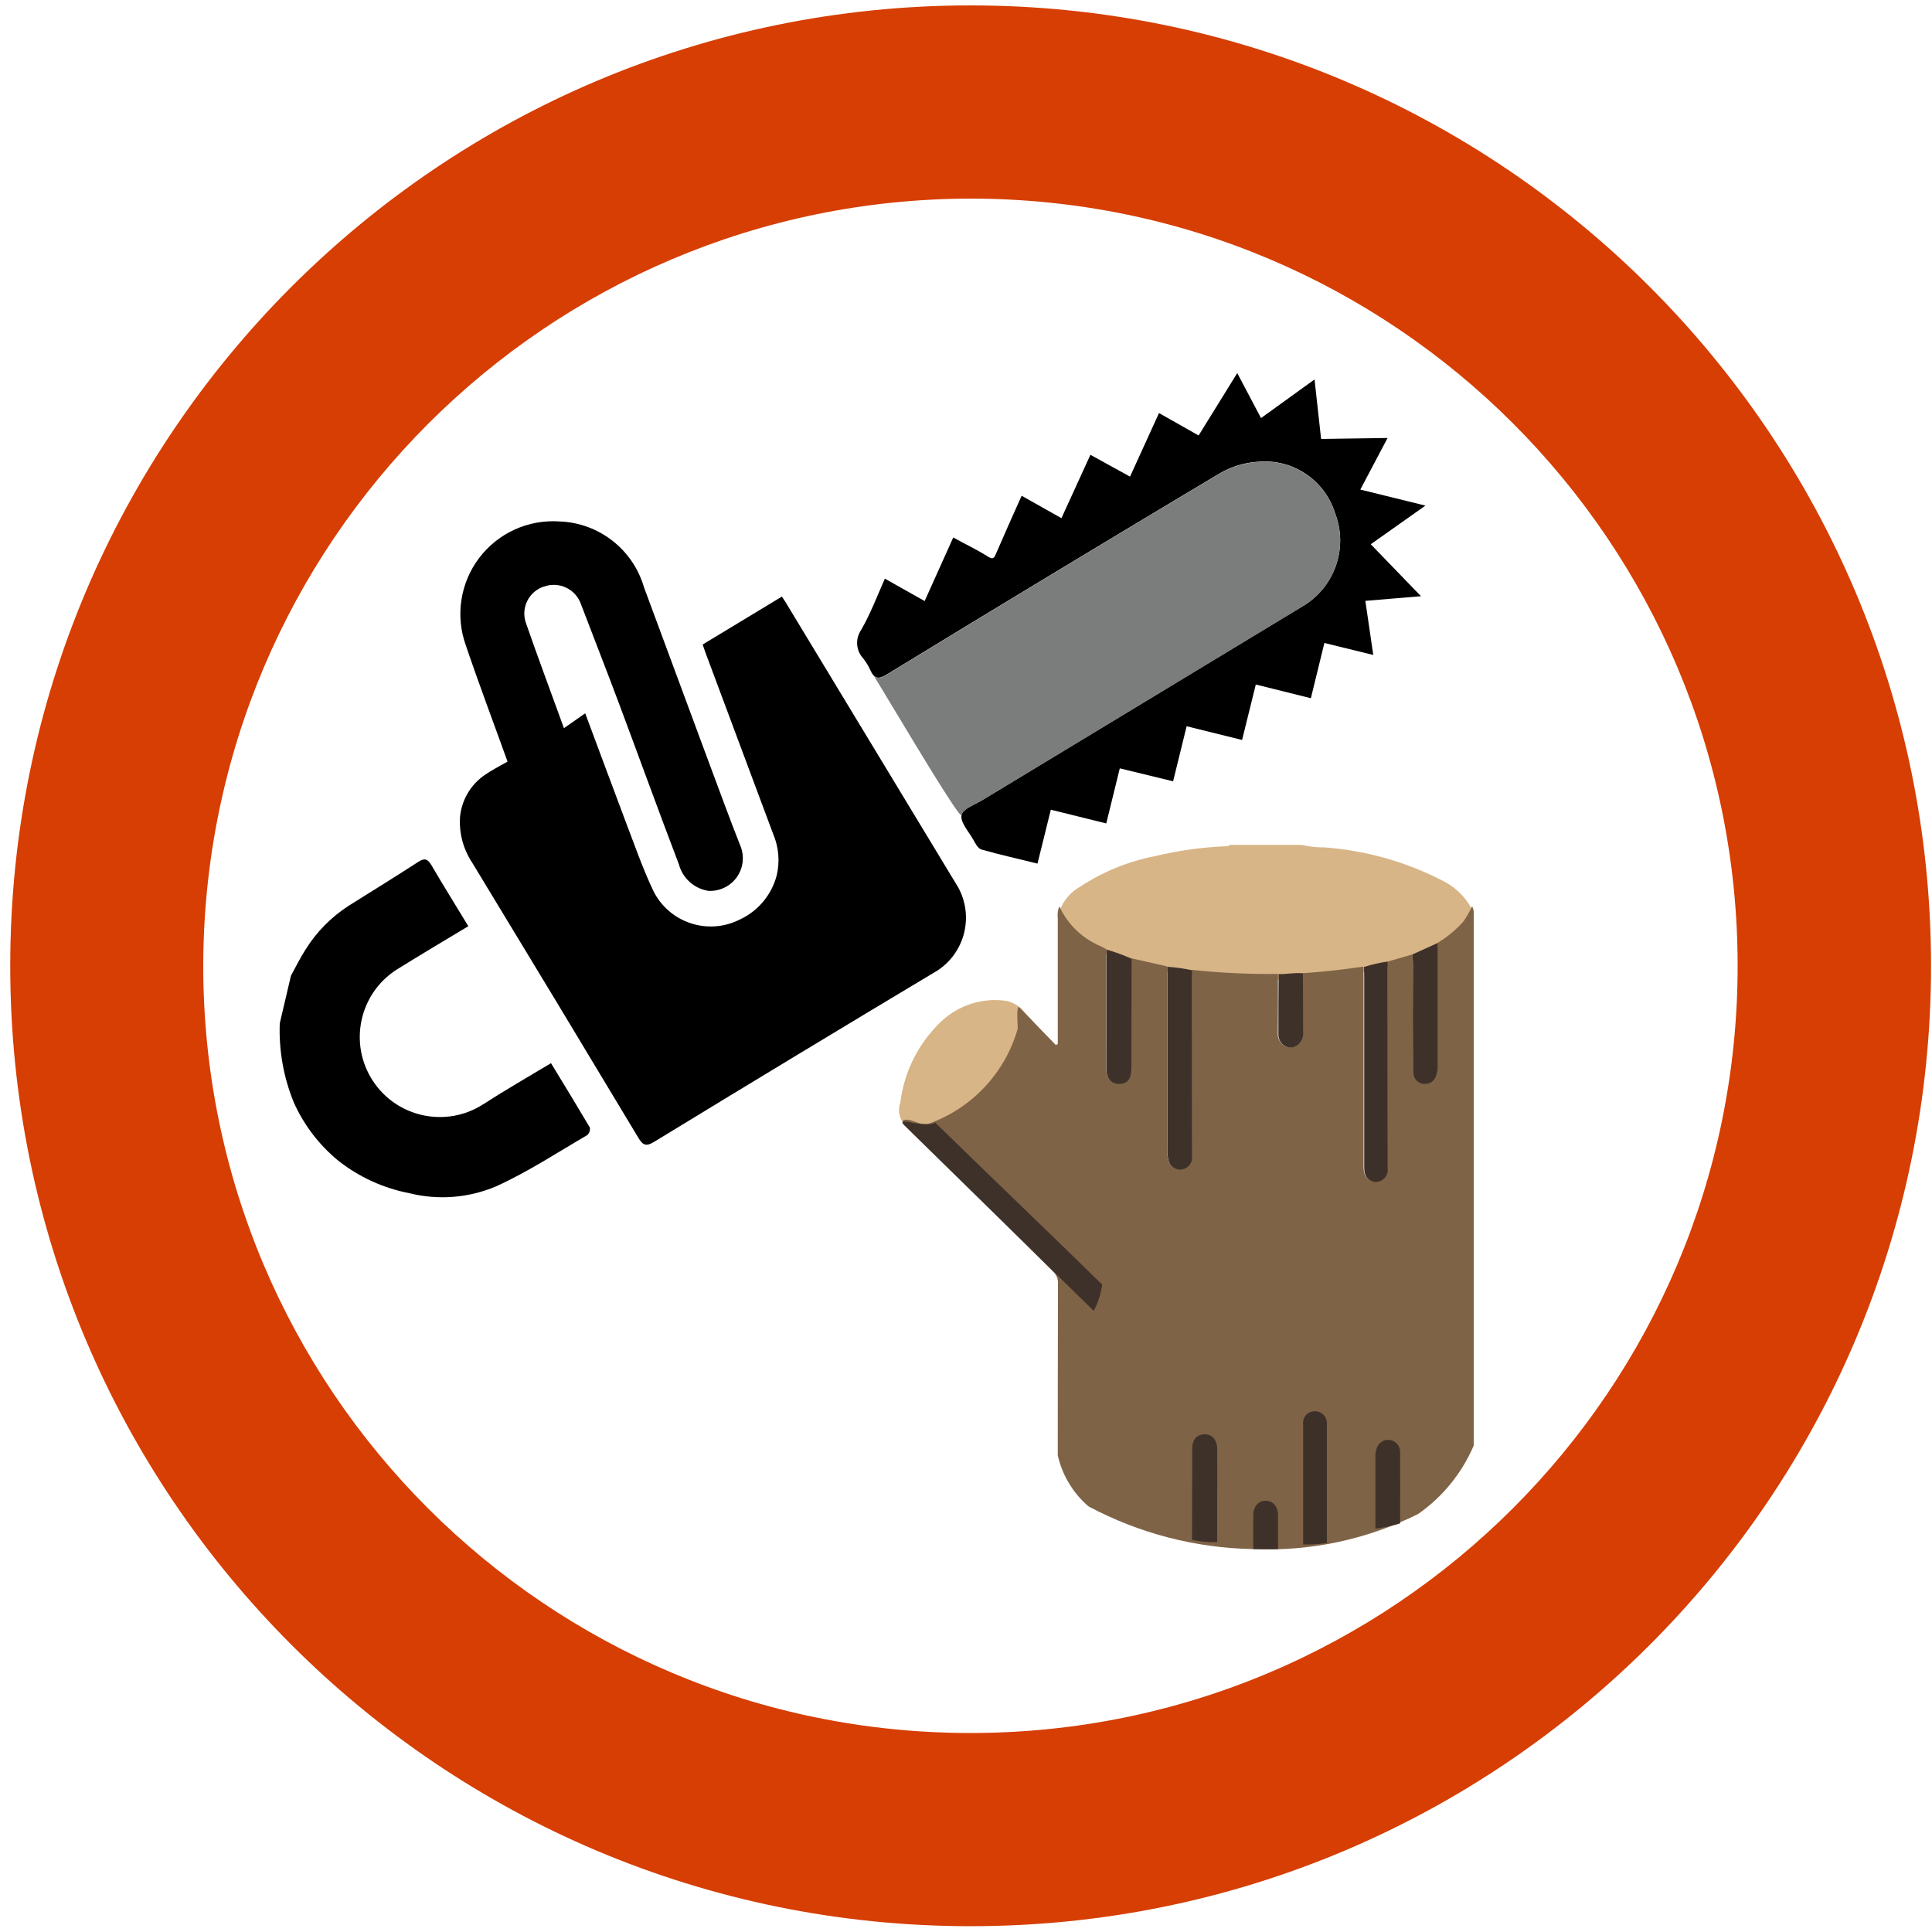
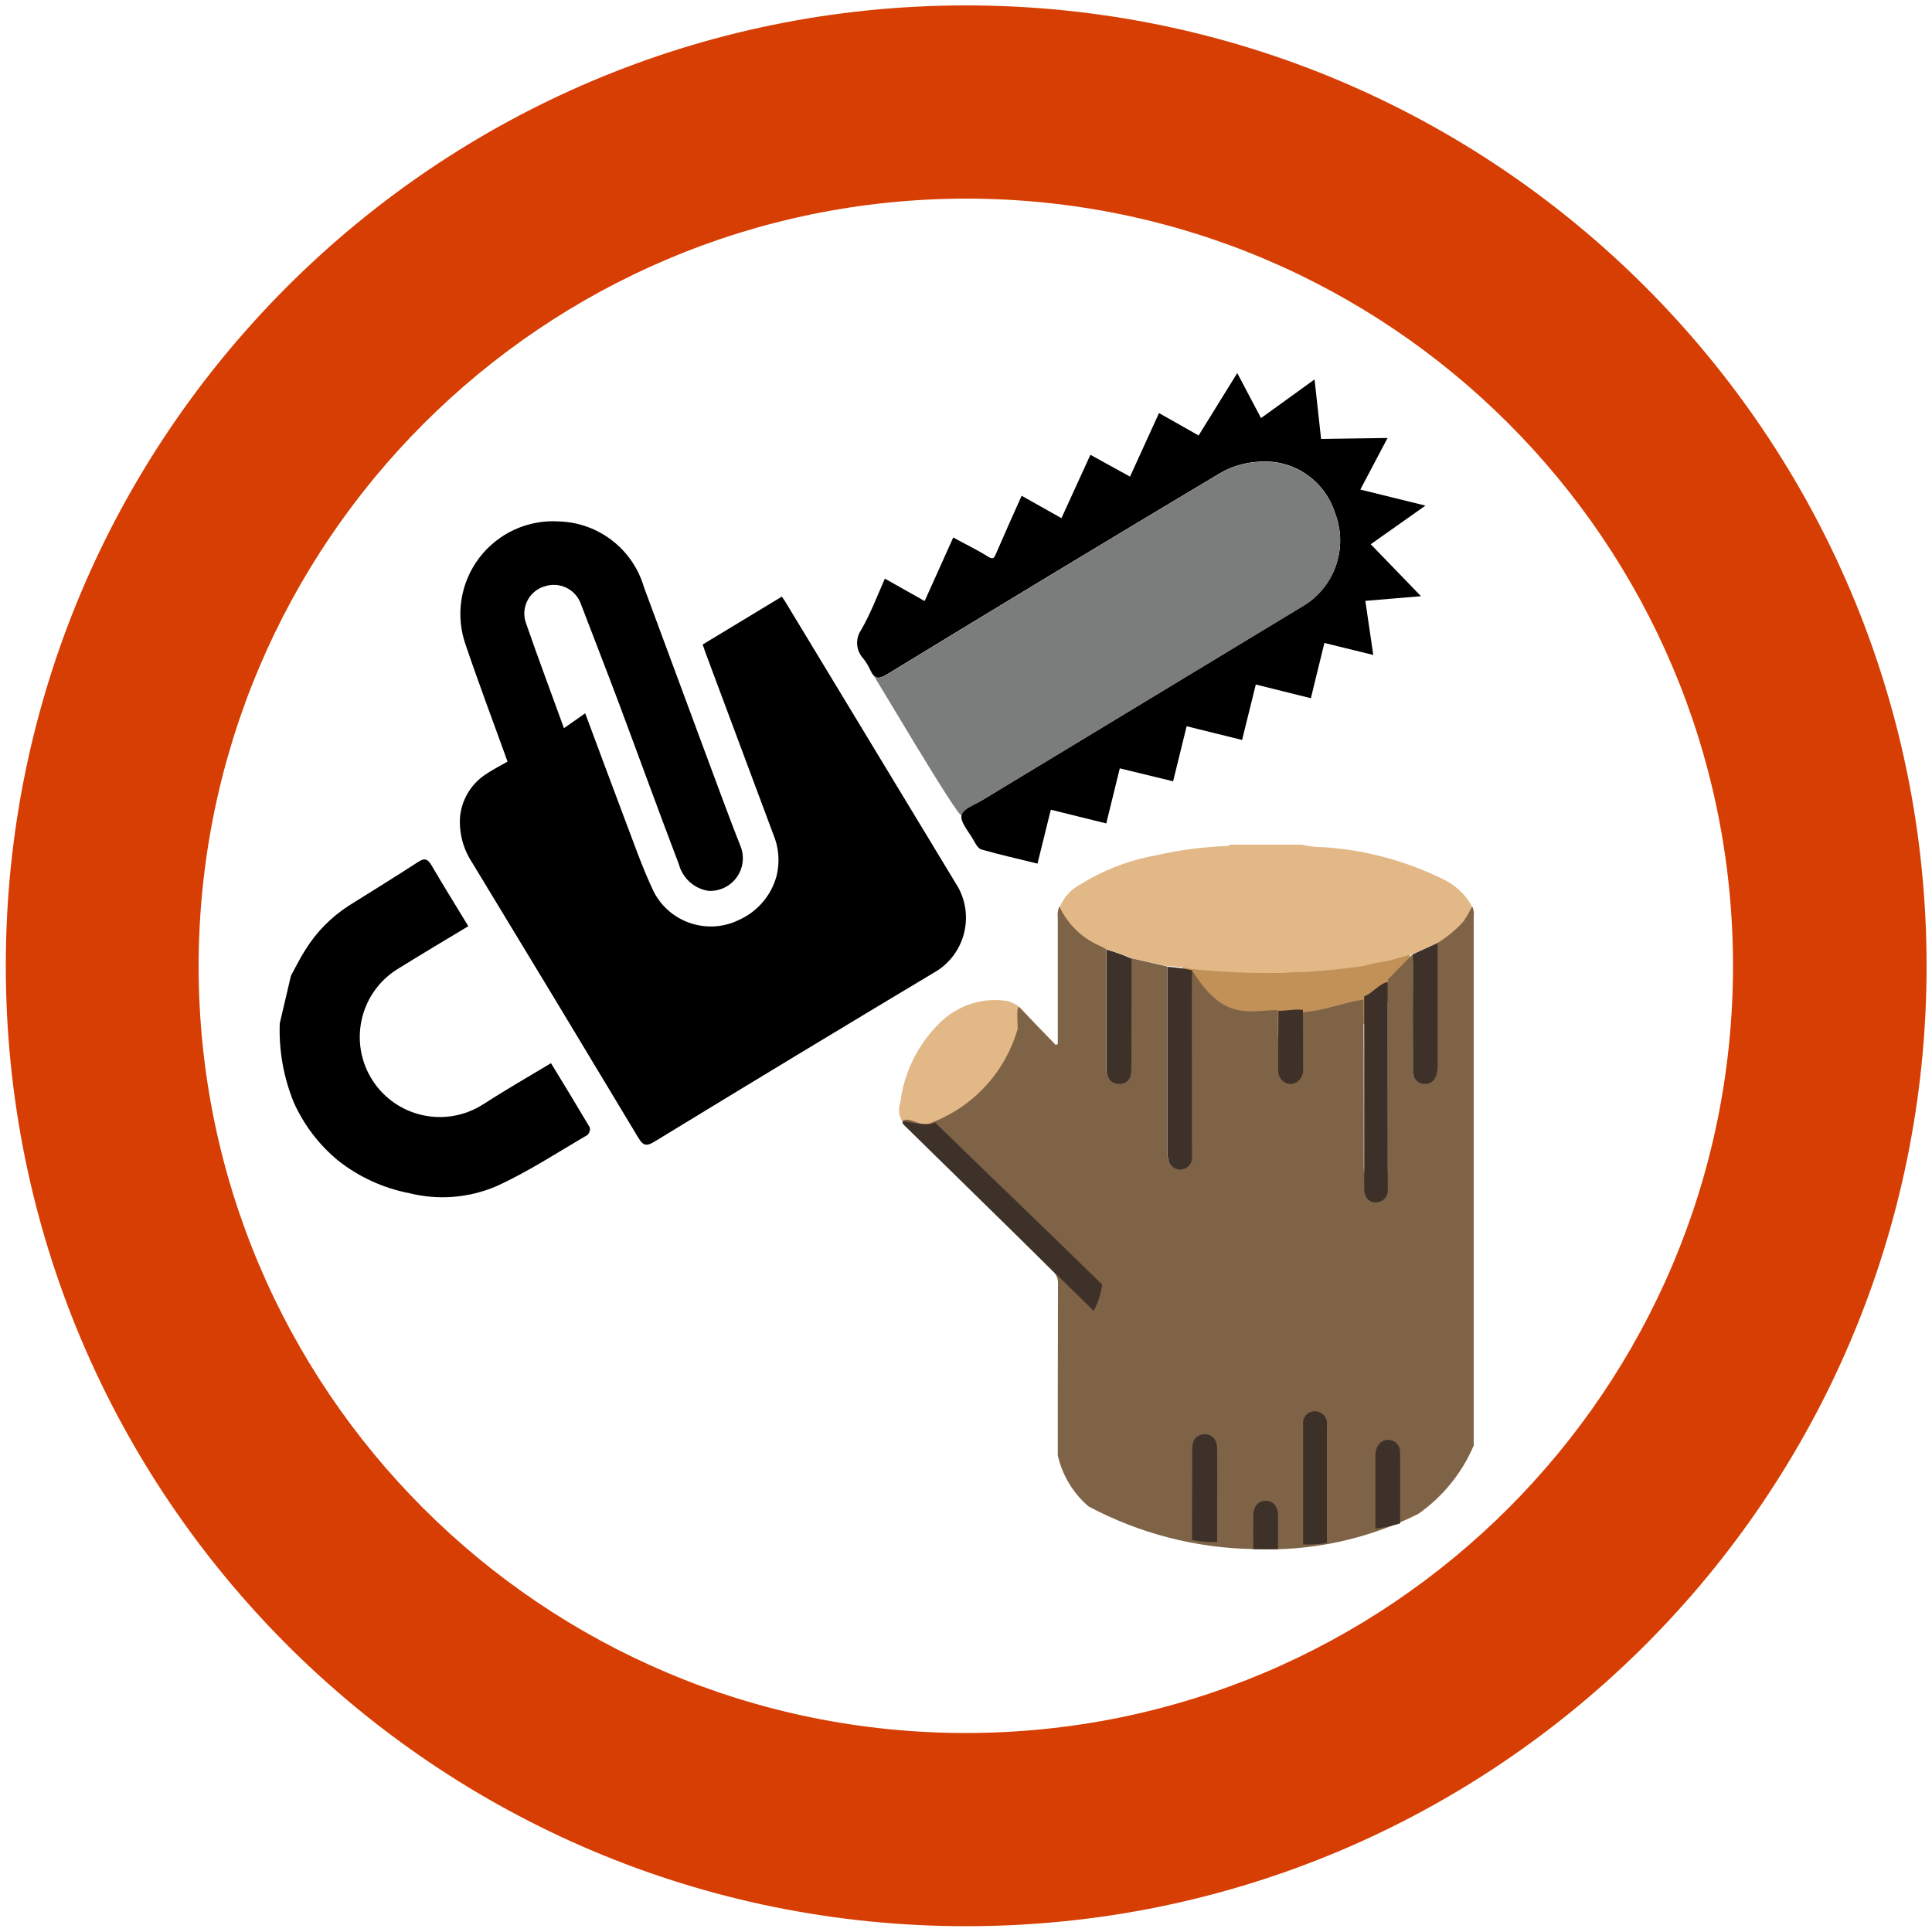
<svg xmlns="http://www.w3.org/2000/svg" width="10" height="10" viewBox="0 0 10 10">
-   <defs>
-     <clipPath id="clip-path">
-       <rect x="0.023" width="10" height="10" fill="none" />
-     </clipPath>
-   </defs>
  <g id="icons">
-     <path d="M5.347,5.287c-.016.002-.016.017-.019.027a.778.778,0,0,1-.472.513.418.418,0,0,0-.113.049c-.024-.023-.049-.045-.072-.07A.111.111,0,0,1,4.66,5.707a.694.694,0,0,1,.213-.421.405.405,0,0,1,.339-.105.168.168,0,0,1,.096.064Z" fill="#d8b587" />
-     <path d="M5.483,4.718a.237.237,0,0,1,.11-.13A1.08,1.08,0,0,1,5.98,4.431,1.88,1.88,0,0,1,6.35,4.38a.015.015,0,0,0,.015-.007h.373a.454.454,0,0,0,.115.013,1.586,1.586,0,0,1,.609.17.346.346,0,0,1,.152.141l.006.02a.737.737,0,0,1-.043.077.583.583,0,0,1-.136.114l-.13.059-.128.037a.738.738,0,0,0-.124.027c-.105.015-.21.027-.315.034-.043-.004-.085.005-.127.005a3.732,3.732,0,0,1-.446-.021.881.881,0,0,0-.128-.018l-.185-.042a1.011,1.011,0,0,0-.13-.049l-.028-.015A.41.41,0,0,1,5.483,4.718Z" fill="#d8b587" />
-     <path d="M7.183,4.977l.128-.037.001.046,0,.555a.064.064,0,0,0,.083.066c.027-.007.045-.039.045-.081q0-.323,0-.645a.582.582,0,0,0,.136-.113A.711.711,0,0,0,7.62,4.691a.092.092,0,0,1,.008.052c0,.971,0,2.739,0,2.739a.83.83,0,0,1-.287.354,1.738,1.738,0,0,1-.854.182,1.88,1.88,0,0,1-.853-.221.491.491,0,0,1-.159-.264s0-.555.001-.892a.076.076,0,0,0-.025-.059q-.391-.39-.78-.781c.035-.022.091.028.131.017a.736.736,0,0,0,.465-.491c.003-.01-.009-.113.007-.115l.191.197.01-.005V5.371q0-.31,0-.62a.121.121,0,0,1,.008-.06.409.409,0,0,0,.215.207l.028.015,0,.469c0,.051-.001.103,0,.154.001.049.029.076.073.072.037-.003.055-.028.055-.078q.001-.285.001-.57l.186.042q0,.479,0,.958a.169.169,0,0,0,.004.035.062.062,0,0,0,.066.057h0l.007-.001a.064.064,0,0,0,.052-.07q0-.481-.001-.961a3.732,3.732,0,0,0,.446.021c0,.103,0,.205-.001.308a.068.068,0,0,0,.013.044.061.061,0,0,0,.066.026.074.074,0,0,0,.05-.078c0-.102,0-.203-.001-.304.106-.006.211-.019.315-.034l.001.046q0,.498,0,.996c0,.044.025.071.062.071a.062.062,0,0,0,.061-.063l0-.006Q7.183,5.513,7.183,4.977Z" fill="#7f6347" />
+     <path d="M6.09,4.913l1.22-.054A.573.573,0,0,1,6.725,5.4.623.623,0,0,1,6.09,4.913Z" fill="#c19157" />
+     <path d="M5.347,5.287c-.016.002-.016.017-.019.027a.778.778,0,0,1-.472.513.418.418,0,0,0-.113.049c-.024-.023-.049-.045-.072-.07A.111.111,0,0,1,4.66,5.707a.694.694,0,0,1,.213-.421.405.405,0,0,1,.339-.105.168.168,0,0,1,.096.064Z" fill="#e2b886" />
+     <path d="M5.483,4.701a.23.23,0,0,1,.11-.124A1.109,1.109,0,0,1,5.98,4.428,1.963,1.963,0,0,1,6.35,4.379a.016.016,0,0,0,.015-.007h.373a.472.472,0,0,0,.115.013,1.647,1.647,0,0,1,.609.162.34.34,0,0,1,.152.135l.006.019a.696.696,0,0,1-.043.073.575.575,0,0,1-.136.108l-.13.056-.128.036A.776.776,0,0,0,7.059,5c-.105.014-.21.026-.315.032-.043-.004-.085.005-.127.004a3.929,3.929,0,0,1-.446-.02A.907.907,0,0,0,6.042,5l-.185-.04a1.046,1.046,0,0,0-.13-.046l-.028-.014A.402.402,0,0,1,5.483,4.701Z" fill="#e2b886" />
+     <path d="M7.184,5.07l.127-.13.001.046,0,.555a.064.064,0,0,0,.083.066c.027-.007.045-.039.045-.081q0-.323,0-.645a.582.582,0,0,0,.136-.113A.711.711,0,0,0,7.62,4.691a.092.092,0,0,1,.008.052c0,.971,0,2.739,0,2.739a.83.83,0,0,1-.287.354,1.738,1.738,0,0,1-.854.182,1.88,1.88,0,0,1-.853-.221.491.491,0,0,1-.159-.264s0-.555.001-.892a.076.076,0,0,0-.025-.059q-.391-.39-.78-.781c.035-.022.091.028.131.017a.736.736,0,0,0,.465-.491c.003-.01-.009-.113.007-.115l.191.197.01-.005V5.371q0-.31,0-.62a.121.121,0,0,1,.008-.06.409.409,0,0,0,.215.207l.028.015,0,.469c0,.051-.001.103,0,.154.001.049.029.076.073.072.037-.003.055-.028.055-.078q.001-.285.001-.57l.186.042q0,.479,0,.958a.169.169,0,0,0,.004.035.062.062,0,0,0,.066.057h0l.007-.001a.064.064,0,0,0,.052-.07q0-.481-.001-.961c.163.269.296.21.445.208,0,.103.001.018,0,.121a.068.068,0,0,0,.013.044.061.061,0,0,0,.066.026.074.074,0,0,0,.05-.078c0-.102.001,0,0-.102.106-.006.21-.05.314-.065.001.015.002.539.002.871,0,.044.025.071.062.071a.062.062,0,0,0,.061-.063l0-.006C7.183,5.692,7.184,5.427,7.184,5.07Z" fill="#7f6347" />
    <path d="M5.705,6.649C5.408,6.358,5.137,6.1,4.84,5.81c-.016.013-.049.008-.081.007s-.118-.032-.078.008.665.651.98.96A.411.411,0,0,0,5.705,6.649Z" fill="#3e3129" />
    <path d="M6.745,7.994c0-.208,0-.415,0-.623a.059.059,0,0,1,.048-.065.062.062,0,0,1,.069.033.074.074,0,0,1,.006.042q0,.303,0,.605A.6.6,0,0,1,6.745,7.994Z" fill="#3d3028" />
    <path d="M6.17,7.971l.001-.472c0-.05.025-.077.07-.075.035.002.059.031.059.075.001.086,0,.172,0,.258l0,.225A.618.618,0,0,1,6.17,7.971Z" fill="#3e3129" />
    <path d="M7.119,7.912c0-.122,0-.244,0-.365a.127.127,0,0,1,.01-.059.062.062,0,0,1,.118.028c.001.123,0,.246,0,.369A.649.649,0,0,1,7.119,7.912Z" fill="#3e3129" />
    <path d="M6.487,8.018c0-.057-.001-.115,0-.172,0-.049.025-.078.064-.078s.064.029.064.078c0,.057,0,.115,0,.172Z" fill="#3e3129" />
-     <path d="M7.183,4.977l0,1.071a.062.062,0,0,1-.054.069l-.006.001c-.038,0-.062-.027-.062-.071q0-.498,0-.996c0-.015-.001-.031-.001-.046A.736.736,0,0,1,7.183,4.977Z" fill="#3d3028" />
+     <path d="M7.183,5.083l0,1.071a.062.062,0,0,1-.054.069l-.006.001c-.038,0-.062-.027-.062-.071q0-.498,0-.996c0-.015,0,.015,0,0C7.101,5.144,7.141,5.089,7.183,5.083Z" fill="#3d3028" />
    <path d="M6.17,5.022q0,.481.001.961a.064.064,0,0,1-.052.07.062.062,0,0,1-.072-.05l-.001-.006a.168.168,0,0,1-.004-.035q0-.479,0-.958A.865.865,0,0,1,6.17,5.022Z" fill="#3e3129" />
    <path d="M7.441,4.881l0,.645c0,.043-.018.074-.045.082a.063.063,0,0,1-.083-.066q-.001-.278,0-.555L7.311,4.94Z" fill="#3e3129" />
    <path d="M5.857,4.962l-.001.57c0,.049-.018.075-.056.078-.044.004-.072-.023-.073-.072-.001-.051,0-.103,0-.154l0-.469A1.01,1.01,0,0,1,5.857,4.962Z" fill="#3e3129" />
-     <path d="M6.744,5.038c0,.102.001.203.001.304a.074.074,0,0,1-.05.078.061.061,0,0,1-.066-.026.067.067,0,0,1-.012-.044c0-.103,0-.205.001-.308C6.659,5.043,6.701,5.033,6.744,5.038Z" fill="#3e3129" />
+     <path d="M6.744,5.227c0,.102.001.203.001.304a.074.074,0,0,1-.05.078.061.061,0,0,1-.066-.026A.067.067,0,0,1,6.616,5.54c0-.103,0-.205.001-.308C6.659,5.232,6.701,5.222,6.744,5.227Z" fill="#3e3129" />
    <path d="M1.506,5.05c.025-.045.048-.093.076-.136a.729.729,0,0,1,.223-.226c.12-.075.241-.15.36-.227.032-.021.048-.016.068.017.061.105.126.208.191.316-.128.077-.251.15-.373.226a.414.414,0,0,0,.451.695l.004-.002c.112-.073.228-.139.346-.21.069.113.136.223.201.333a.043.043,0,0,1-.013.039c-.156.091-.308.191-.471.265a.709.709,0,0,1-.45.036.857.857,0,0,1-.369-.169.83.83,0,0,1-.229-.3.987.987,0,0,1-.073-.41Z" />
    <path d="M2.919,3.769l.11-.077c.068.182.133.358.199.533.05.13.095.263.155.389a.332.332,0,0,0,.445.146A.349.349,0,0,0,4.02,4.532a.343.343,0,0,0-.018-.215q-.176-.471-.352-.943c-.005-.014-.009-.028-.013-.038l.41-.248c.007.011.018.026.027.042q.442.731.885,1.462a.327.327,0,0,1-.106.431q-.735.44-1.467.887c-.041.025-.058.019-.082-.021q-.428-.713-.86-1.424A.382.382,0,0,1,2.381,4.23a.297.297,0,0,1,.127-.218c.037-.026.079-.047.119-.07-.073-.203-.148-.401-.216-.602a.48.48,0,0,1,.485-.641.473.473,0,0,1,.437.34q.161.434.322.869c.06.16.118.321.181.48a.169.169,0,0,1-.17.223.188.188,0,0,1-.152-.137c-.106-.278-.207-.557-.311-.835-.064-.171-.131-.341-.196-.512a.149.149,0,0,0-.191-.091h0l-.001,0a.147.147,0,0,0-.094.185v0C2.784,3.403,2.851,3.581,2.919,3.769Z" />
    <path d="M4.58,2.995l.206.116.148-.329c.063.035.123.063.178.098.031.02.035.005.045-.018.042-.097.085-.194.131-.296l.206.116.15-.328.205.113.15-.329.205.116.2-.323.123.233.277-.2.034.308.344-.005-.141.267.337.083-.283.2.26.269L7.067,3.11l.041.28-.253-.062-.07.286L6.5,3.543,6.429,3.83l-.287-.071-.07.285L5.796,3.977l-.07.285-.287-.071-.069.279c-.1-.025-.196-.046-.29-.073-.018-.005-.032-.032-.043-.052-.024-.042-.068-.09-.06-.127.007-.033.071-.054.111-.079q.824-.499,1.649-.998a.395.395,0,0,0,.173-.486.381.381,0,0,0-.399-.265.447.447,0,0,0-.201.062q-.862.515-1.72,1.039c-.042.026-.065.023-.085-.022a.285.285,0,0,0-.037-.061.118.118,0,0,1-.011-.147C4.505,3.178,4.539,3.088,4.58,2.995Z" />
    <path d="M4.977,4.219c.007-.033.071-.054.111-.079q.824-.499,1.649-.998a.395.395,0,0,0,.173-.486.381.381,0,0,0-.399-.265.447.447,0,0,0-.201.062q-.862.515-1.72,1.039c-.042.026-.065.023-.085-.022C4.497,3.448,4.97,4.255,4.977,4.219Z" fill="#7b7c7c" />
  </g>
  <g id="icon-border">
-     <g clip-path="url(#clip-path)">
-       <g clip-path="url(#clip-path)">
-         <path d="M5.023,1.028A3.971,3.971,0,1,1,1.052,5a3.977,3.977,0,0,1,3.971-3.972m0-1A4.971,4.971,0,1,0,9.995,5,4.972,4.972,0,0,0,5.023.028" fill="#d63e03" />
-       </g>
-     </g>
+     <path d="M5,1.028A3.971,3.971,0,1,1,1.028,5,3.977,3.977,0,0,1,5,1.028m0-1A4.971,4.971,0,1,0,9.972,5,4.972,4.972,0,0,0,5,.028" fill="#d63e03" />
  </g>
</svg>
